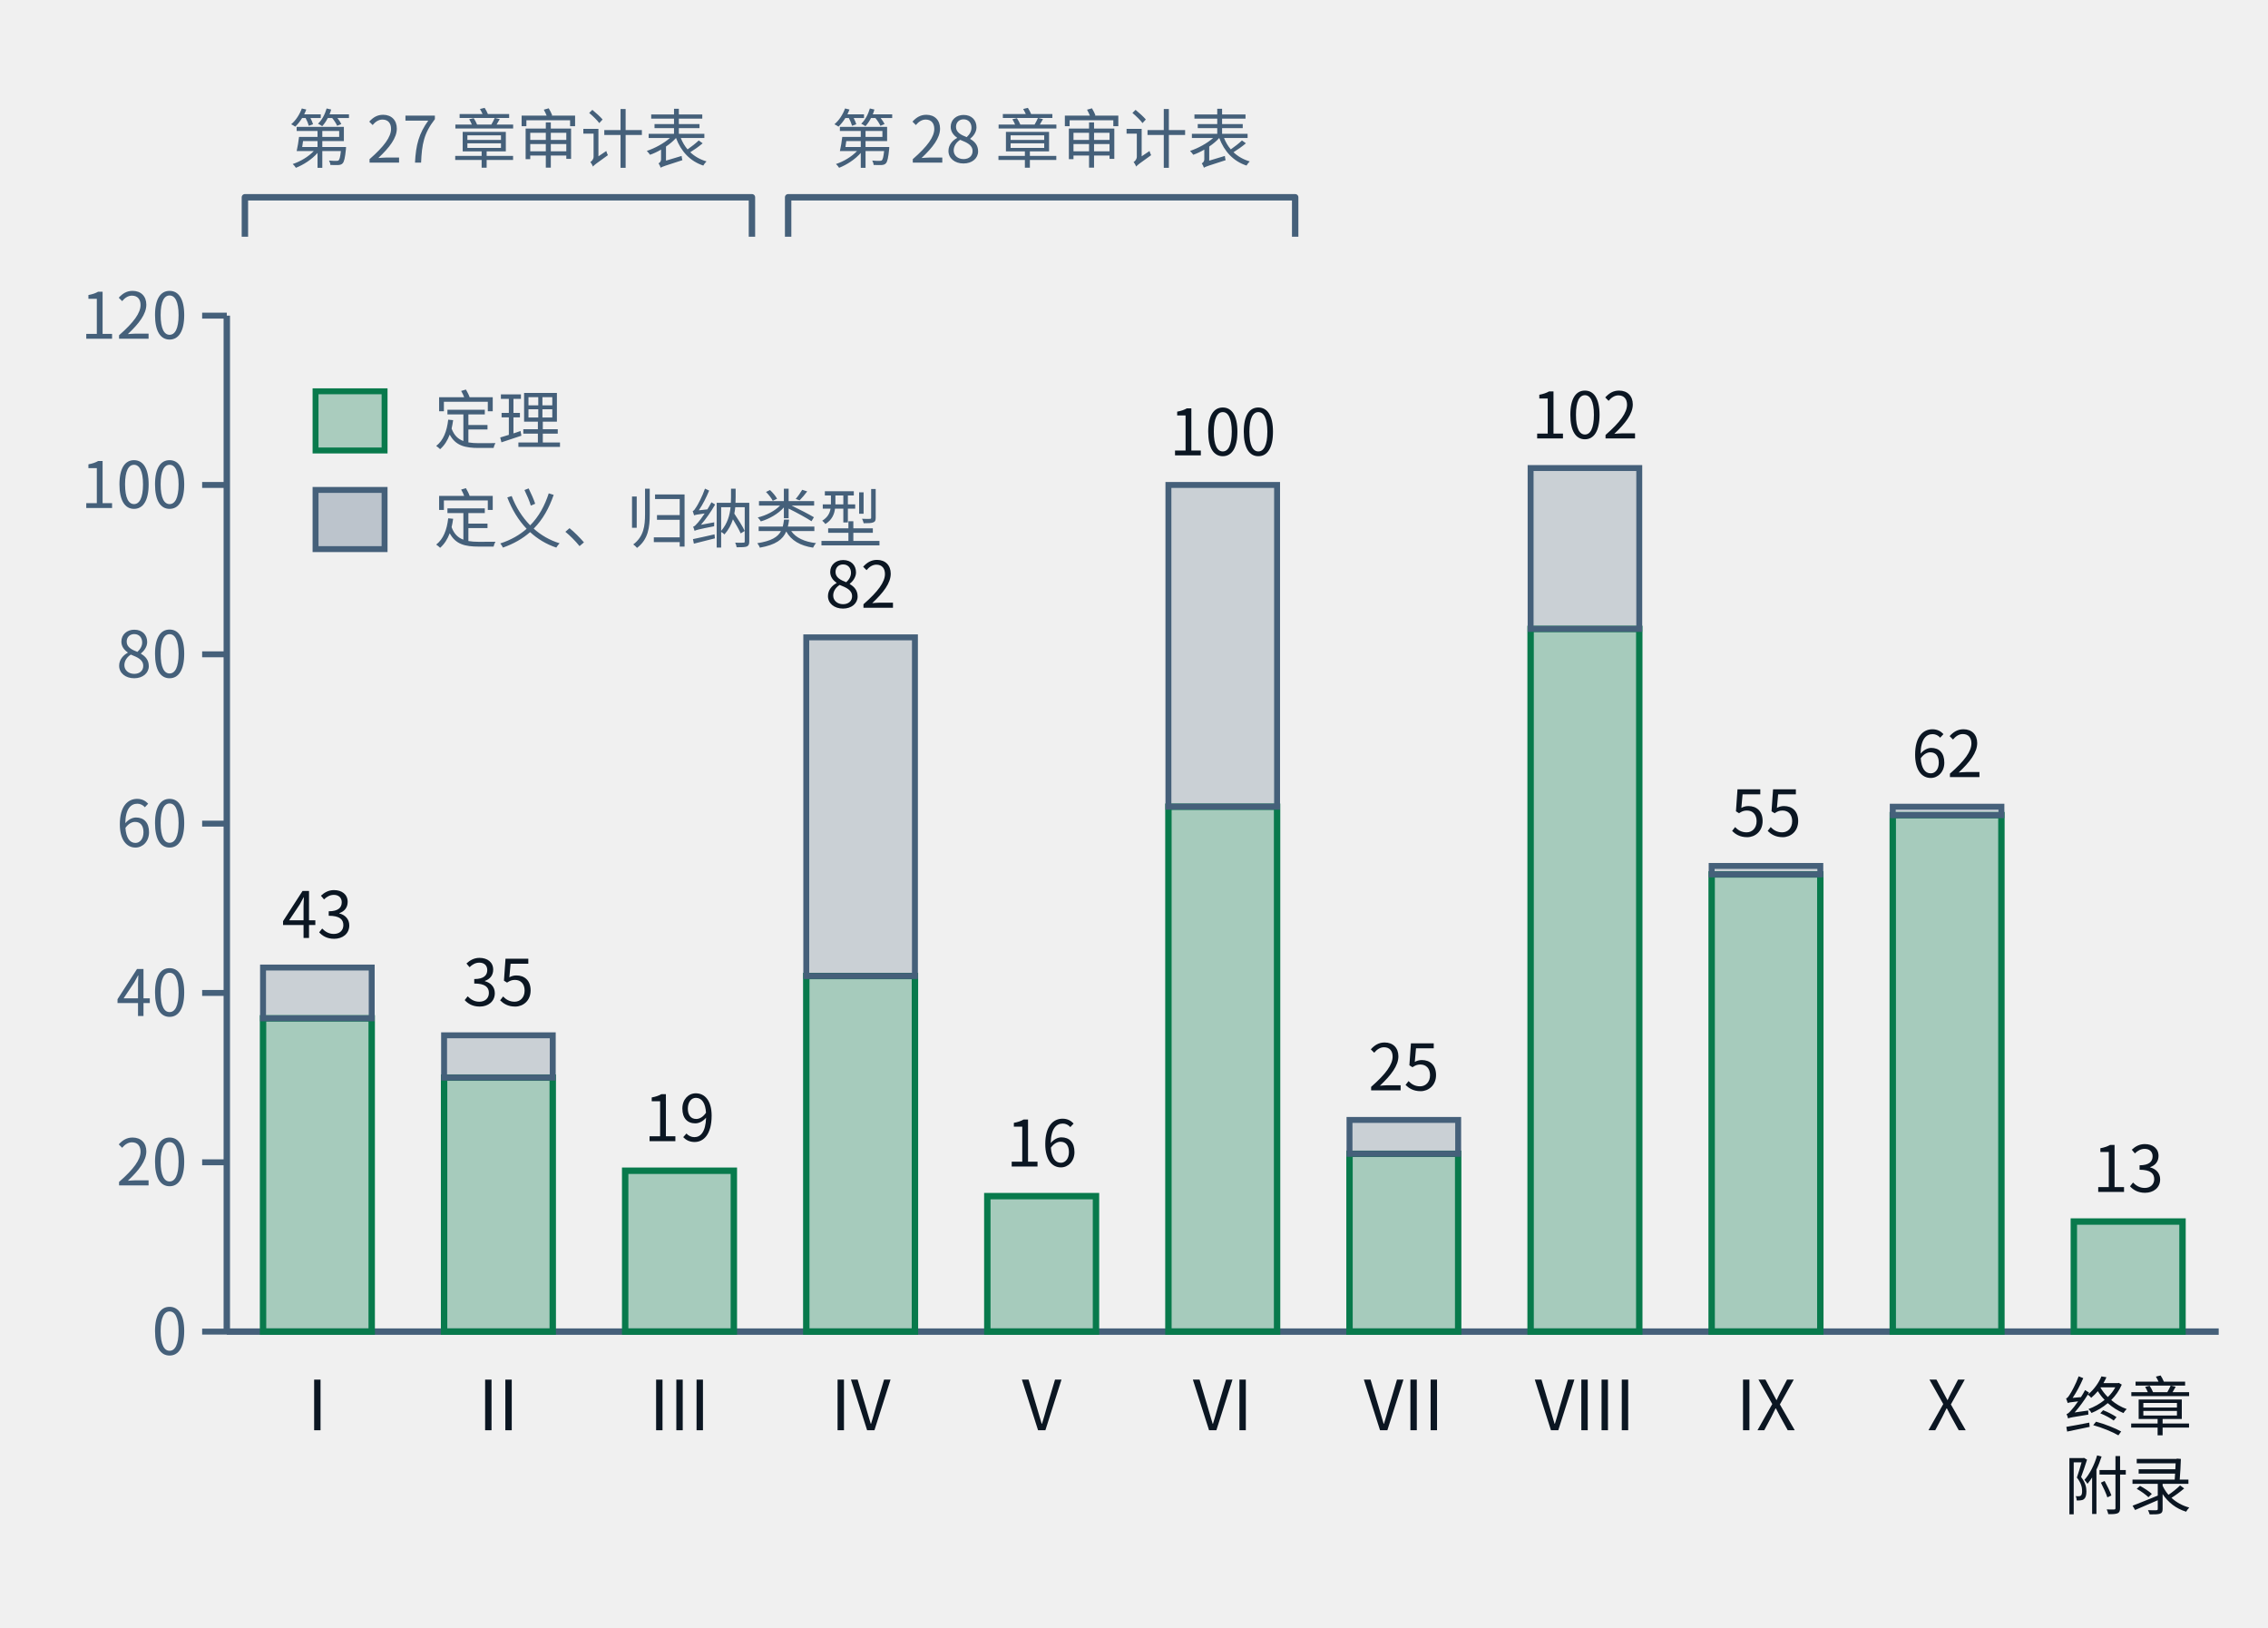
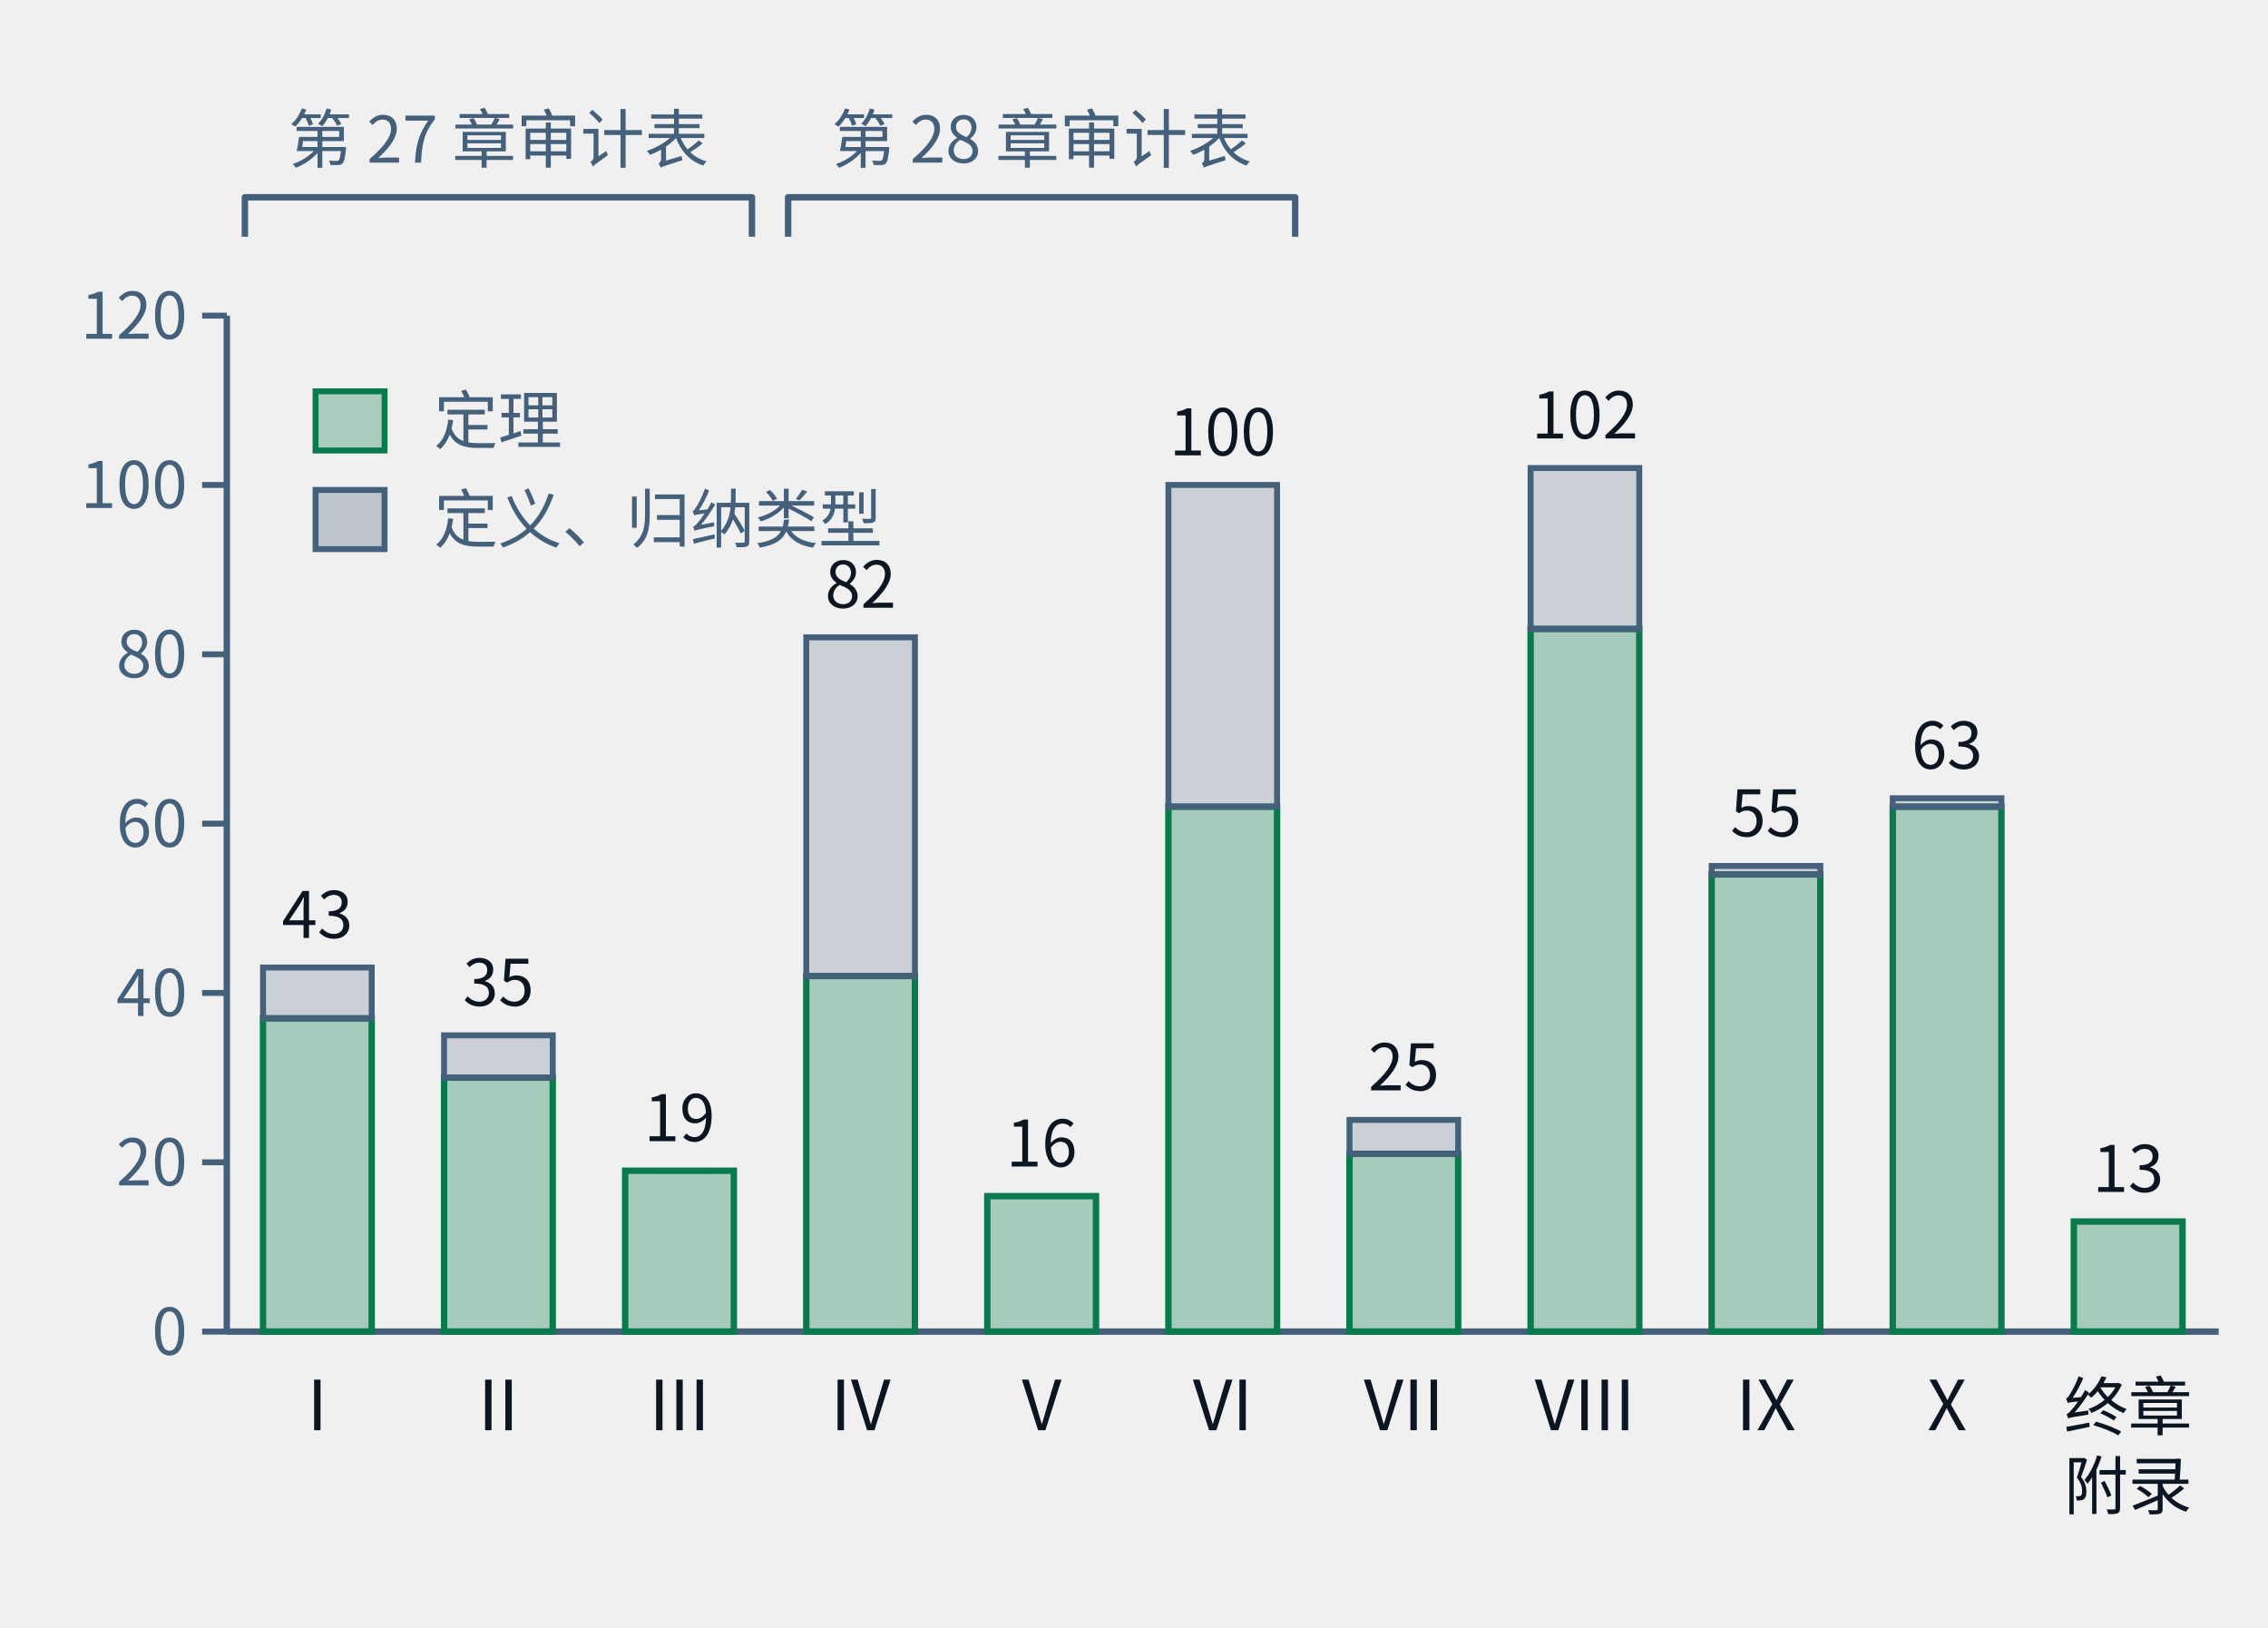
- <svg xmlns="http://www.w3.org/2000/svg" class="tr-fig" data-tr-fig="ch28-declaration-parts" data-lang="zh" viewBox="0 0 460 330" width="460" height="330" font-family="'Noto Sans SC', 'Noto Sans CJK SC', 'Source Sans 3', 'PingFang SC', 'Microsoft YaHei', system-ui, sans-serif" role="img" aria-label="柱状图。横轴是第一至第十部与“终章与附录”，柱高是该部章节用 lean= 引用的不同声明数；每根柱子下段绿色是锁文件里种类为定理的声明，上段灰色是定义与归纳类型。I：定理 37、其他 6；II：定理 30、其他 5；III：定理 19、其他 0；IV：定理 42、其他 40；V：定理 16、其他 0；VI：定理 62、其他 38；VII：定理 21、其他 4；VIII：定理 83、其他 19；IX：定理 54、其他 1；X：定理 61、其他 1；终章与附录：定理 13、其他 0。柱子上方两道括号：第一至第三部标“第二十七章审计表”，第四至第六部标“第二十八章审计表”。">
+ <svg xmlns="http://www.w3.org/2000/svg" class="tr-fig" data-tr-fig="ch28-declaration-parts" data-lang="zh" viewBox="0 0 460 330" width="460" height="330" font-family="'Noto Sans SC', 'Noto Sans CJK SC', 'Source Sans 3', 'PingFang SC', 'Microsoft YaHei', system-ui, sans-serif" role="img" aria-label="柱状图。横轴是第一至第十部与“终章与附录”，柱高是该部章节用 lean= 引用的不同声明数；每根柱子下段绿色是锁文件里种类为定理的声明，上段灰色是定义与归纳类型。I：定理 37、其他 6；II：定理 30、其他 5；III：定理 19、其他 0；IV：定理 42、其他 40；V：定理 16、其他 0；VI：定理 62、其他 38；VII：定理 21、其他 4；VIII：定理 83、其他 19；IX：定理 54、其他 1；X：定理 62、其他 1；终章与附录：定理 13、其他 0。柱子上方两道括号：第一至第三部标“第二十七章审计表”，第四至第六部标“第二十八章审计表”。">
  <style>.ts-ink{stroke:#0b1622}.tf-ink{fill:#0b1622}.ts-dim{stroke:#45607a}.tf-dim{fill:#45607a}.ts-faint{stroke:#9db3c4}.tf-faint{fill:#9db3c4}.ts-edge{stroke:#b9d0dd}.tf-edge{fill:#b9d0dd}.ts-hot{stroke:#5f9bb5}.tf-hot{fill:#5f9bb5}.ts-bg{stroke:#ffffff}.tf-bg{fill:#ffffff}.ts-panel{stroke:#eef5f9}.tf-panel{fill:#eef5f9}.ts-sheet{stroke:#f7fbfd}.tf-sheet{fill:#f7fbfd}.ts-cyan{stroke:#007c8a}.tf-cyan{fill:#007c8a}.ts-magenta{stroke:#b0128f}.tf-magenta{fill:#b0128f}.ts-amber{stroke:#946200}.tf-amber{fill:#946200}.ts-violet{stroke:#5a45c8}.tf-violet{fill:#5a45c8}.ts-ok{stroke:#087a4c}.tf-ok{fill:#087a4c}.ts-warn{stroke:#c21f3a}.tf-warn{fill:#c21f3a}.ts-blue{stroke:#1d5fd0}.tf-blue{fill:#1d5fd0}.ts-orange{stroke:#b85410}.tf-orange{fill:#b85410}.ts-sigma{stroke:#28405a}.tf-sigma{fill:#28405a}@media (prefers-color-scheme:dark){.ts-ink{stroke:#d4efff}.tf-ink{fill:#d4efff}.ts-dim{stroke:#6f8ea5}.tf-dim{fill:#6f8ea5}.ts-faint{stroke:#34506a}.tf-faint{fill:#34506a}.ts-edge{stroke:#143049}.tf-edge{fill:#143049}.ts-hot{stroke:#1f5d7c}.tf-hot{fill:#1f5d7c}.ts-bg{stroke:#03060c}.tf-bg{fill:#03060c}.ts-panel{stroke:#07101b}.tf-panel{fill:#07101b}.ts-sheet{stroke:#050c16}.tf-sheet{fill:#050c16}.ts-cyan{stroke:#19f0ff}.tf-cyan{fill:#19f0ff}.ts-magenta{stroke:#ff2fd0}.tf-magenta{fill:#ff2fd0}.ts-amber{stroke:#ffc83d}.tf-amber{fill:#ffc83d}.ts-violet{stroke:#9d8cff}.tf-violet{fill:#9d8cff}.ts-ok{stroke:#46ffb2}.tf-ok{fill:#46ffb2}.ts-warn{stroke:#ff5064}.tf-warn{fill:#ff5064}.ts-blue{stroke:#2a7bff}.tf-blue{fill:#2a7bff}.ts-orange{stroke:#ff8a3c}.tf-orange{fill:#ff8a3c}.ts-sigma{stroke:#cfe3ff}.tf-sigma{fill:#cfe3ff}}</style>
  <line x1="46" y1="64" x2="46" y2="270" class="ts-dim" stroke-width="1.3" fill="none" />
  <line x1="41" y1="270" x2="46" y2="270" class="ts-dim" stroke-width="1.2" fill="none" />
  <text class="tf-dim" x="38" y="274.68" font-size="13" text-anchor="end">0</text>
  <line x1="41" y1="235.67" x2="46" y2="235.67" class="ts-dim" stroke-width="1.2" fill="none" />
  <text class="tf-dim" x="38" y="240.35" font-size="13" text-anchor="end">20</text>
  <line x1="41" y1="201.33" x2="46" y2="201.33" class="ts-dim" stroke-width="1.2" fill="none" />
  <text class="tf-dim" x="38" y="206.01" font-size="13" text-anchor="end">40</text>
  <line x1="41" y1="167" x2="46" y2="167" class="ts-dim" stroke-width="1.2" fill="none" />
  <text class="tf-dim" x="38" y="171.68" font-size="13" text-anchor="end">60</text>
  <line x1="41" y1="132.67" x2="46" y2="132.67" class="ts-dim" stroke-width="1.2" fill="none" />
  <text class="tf-dim" x="38" y="137.35" font-size="13" text-anchor="end">80</text>
  <line x1="41" y1="98.33" x2="46" y2="98.33" class="ts-dim" stroke-width="1.2" fill="none" />
  <text class="tf-dim" x="38" y="103.01" font-size="13" text-anchor="end">100</text>
  <line x1="41" y1="64" x2="46" y2="64" class="ts-dim" stroke-width="1.2" fill="none" />
  <text class="tf-dim" x="38" y="68.68" font-size="13" text-anchor="end">120</text>
  <line x1="46" y1="270" x2="450" y2="270" class="ts-dim" stroke-width="1.3" fill="none" />
  <rect x="53.35" y="206.48" width="22.04" height="63.52" class="ts-ok tf-ok" stroke-width="1.3" fill-opacity="0.32" />
  <rect x="53.35" y="196.18" width="22.04" height="10.3" class="ts-dim tf-dim" stroke-width="1.2" fill-opacity="0.22" />
  <text class="tf-ink" x="64.36" y="190.18" font-size="13" text-anchor="middle">43</text>
  <text class="tf-ink" x="64.36" y="290" font-size="14" text-anchor="middle">I</text>
  <rect x="90.07" y="218.5" width="22.04" height="51.5" class="ts-ok tf-ok" stroke-width="1.3" fill-opacity="0.32" />
  <rect x="90.07" y="209.92" width="22.04" height="8.58" class="ts-dim tf-dim" stroke-width="1.2" fill-opacity="0.22" />
  <text class="tf-ink" x="101.09" y="203.92" font-size="13" text-anchor="middle">35</text>
  <text class="tf-ink" x="101.09" y="290" font-size="14" text-anchor="middle">II</text>
  <rect x="126.8" y="237.38" width="22.04" height="32.62" class="ts-ok tf-ok" stroke-width="1.3" fill-opacity="0.32" />
  <text class="tf-ink" x="137.82" y="231.38" font-size="13" text-anchor="middle">19</text>
  <text class="tf-ink" x="137.82" y="290" font-size="14" text-anchor="middle">III</text>
  <rect x="163.53" y="197.9" width="22.04" height="72.1" class="ts-ok tf-ok" stroke-width="1.3" fill-opacity="0.32" />
  <rect x="163.53" y="129.23" width="22.04" height="68.67" class="ts-dim tf-dim" stroke-width="1.2" fill-opacity="0.22" />
  <text class="tf-ink" x="174.55" y="123.23" font-size="13" text-anchor="middle">82</text>
  <text class="tf-ink" x="174.55" y="290" font-size="14" text-anchor="middle">IV</text>
  <rect x="200.25" y="242.53" width="22.04" height="27.47" class="ts-ok tf-ok" stroke-width="1.3" fill-opacity="0.32" />
  <text class="tf-ink" x="211.27" y="236.53" font-size="13" text-anchor="middle">16</text>
  <text class="tf-ink" x="211.27" y="290" font-size="14" text-anchor="middle">V</text>
  <rect x="236.98" y="163.57" width="22.04" height="106.43" class="ts-ok tf-ok" stroke-width="1.3" fill-opacity="0.32" />
  <rect x="236.98" y="98.33" width="22.04" height="65.23" class="ts-dim tf-dim" stroke-width="1.2" fill-opacity="0.22" />
  <text class="tf-ink" x="248" y="92.33" font-size="13" text-anchor="middle">100</text>
  <text class="tf-ink" x="248" y="290" font-size="14" text-anchor="middle">VI</text>
  <rect x="273.71" y="233.95" width="22.04" height="36.05" class="ts-ok tf-ok" stroke-width="1.3" fill-opacity="0.32" />
  <rect x="273.71" y="227.08" width="22.04" height="6.87" class="ts-dim tf-dim" stroke-width="1.2" fill-opacity="0.22" />
  <text class="tf-ink" x="284.73" y="221.08" font-size="13" text-anchor="middle">25</text>
  <text class="tf-ink" x="284.73" y="290" font-size="14" text-anchor="middle">VII</text>
  <rect x="310.44" y="127.52" width="22.04" height="142.48" class="ts-ok tf-ok" stroke-width="1.3" fill-opacity="0.32" />
  <rect x="310.44" y="94.9" width="22.04" height="32.62" class="ts-dim tf-dim" stroke-width="1.2" fill-opacity="0.22" />
  <text class="tf-ink" x="321.45" y="88.9" font-size="13" text-anchor="middle">102</text>
  <text class="tf-ink" x="321.45" y="290" font-size="14" text-anchor="middle">VIII</text>
  <rect x="347.16" y="177.3" width="22.04" height="92.7" class="ts-ok tf-ok" stroke-width="1.3" fill-opacity="0.32" />
  <rect x="347.16" y="175.58" width="22.04" height="1.72" class="ts-dim tf-dim" stroke-width="1.2" fill-opacity="0.22" />
  <text class="tf-ink" x="358.18" y="169.58" font-size="13" text-anchor="middle">55</text>
  <text class="tf-ink" x="358.18" y="290" font-size="14" text-anchor="middle">IX</text>
-   <rect x="383.89" y="165.28" width="22.04" height="104.72" class="ts-ok tf-ok" stroke-width="1.3" fill-opacity="0.32" />
-   <rect x="383.89" y="163.57" width="22.04" height="1.72" class="ts-dim tf-dim" stroke-width="1.2" fill-opacity="0.22" />
-   <text class="tf-ink" x="394.91" y="157.57" font-size="13" text-anchor="middle">62</text>
+   <rect x="383.89" y="163.57" width="22.04" height="106.43" class="ts-ok tf-ok" stroke-width="1.3" fill-opacity="0.32" />
+   <rect x="383.89" y="161.85" width="22.04" height="1.72" class="ts-dim tf-dim" stroke-width="1.2" fill-opacity="0.22" />
+   <text class="tf-ink" x="394.91" y="155.85" font-size="13" text-anchor="middle">63</text>
  <text class="tf-ink" x="394.91" y="290" font-size="14" text-anchor="middle">X</text>
  <rect x="420.62" y="247.68" width="22.04" height="22.32" class="ts-ok tf-ok" stroke-width="1.3" fill-opacity="0.32" />
  <text class="tf-ink" x="431.64" y="241.68" font-size="13" text-anchor="middle">13</text>
  <text class="tf-ink" x="431.64" y="290" font-size="13" text-anchor="middle">终章</text>
  <text class="tf-ink" x="431.64" y="306" font-size="13" text-anchor="middle">附录</text>
  <path d="M49.67 48 L49.67 40 L152.51 40 L152.51 48" class="ts-dim" stroke-width="1.3" stroke-linejoin="round" fill="none" />
  <text class="tf-dim" x="101.09" y="32.98" font-size="13" text-anchor="middle">第 27 章审计表</text>
  <path d="M159.85 48 L159.85 40 L262.69 40 L262.69 48" class="ts-dim" stroke-width="1.3" stroke-linejoin="round" fill="none" />
  <text class="tf-dim" x="211.27" y="32.98" font-size="13" text-anchor="middle">第 28 章审计表</text>
  <rect x="64" y="79.34" width="14" height="12" class="ts-ok tf-ok" stroke-width="1.2" fill-opacity="0.3" />
  <text class="tf-dim" x="88" y="90" font-size="13">定理</text>
  <rect x="64" y="99.34" width="14" height="12" class="ts-dim tf-dim" stroke-width="1.2" fill-opacity="0.3" />
  <text class="tf-dim" x="88" y="110" font-size="13">定义、归纳类型</text>
</svg>
